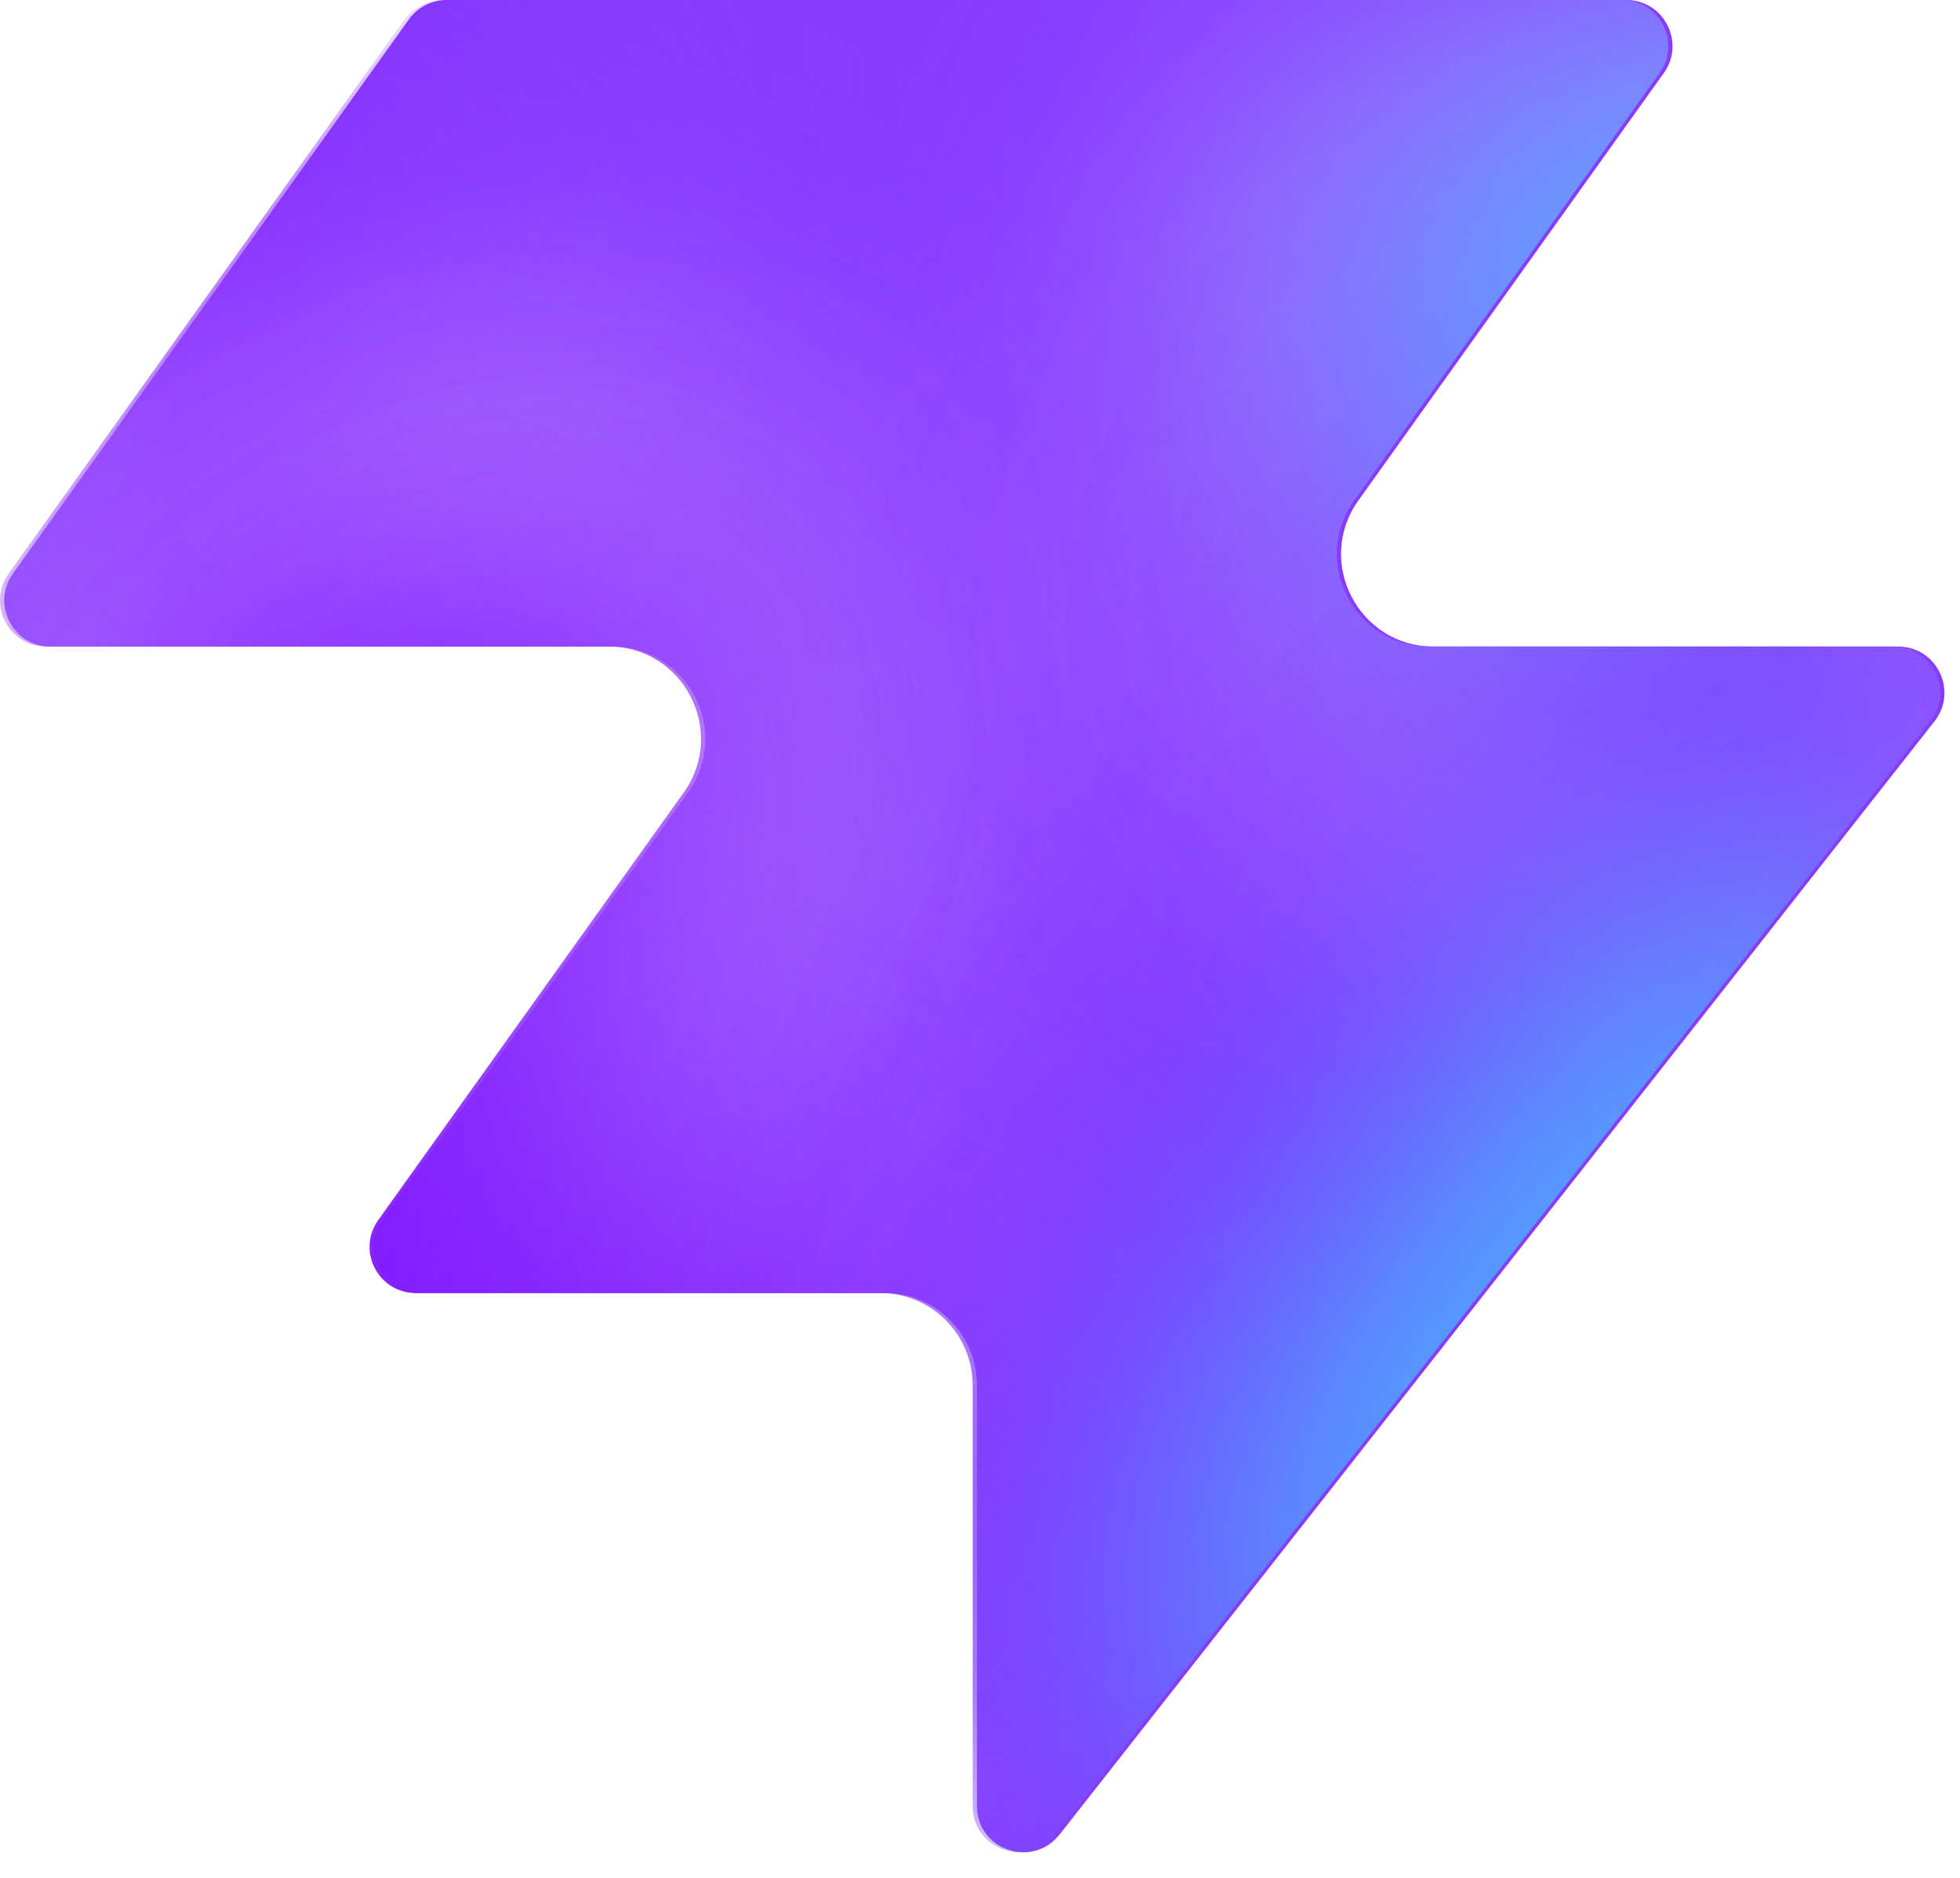
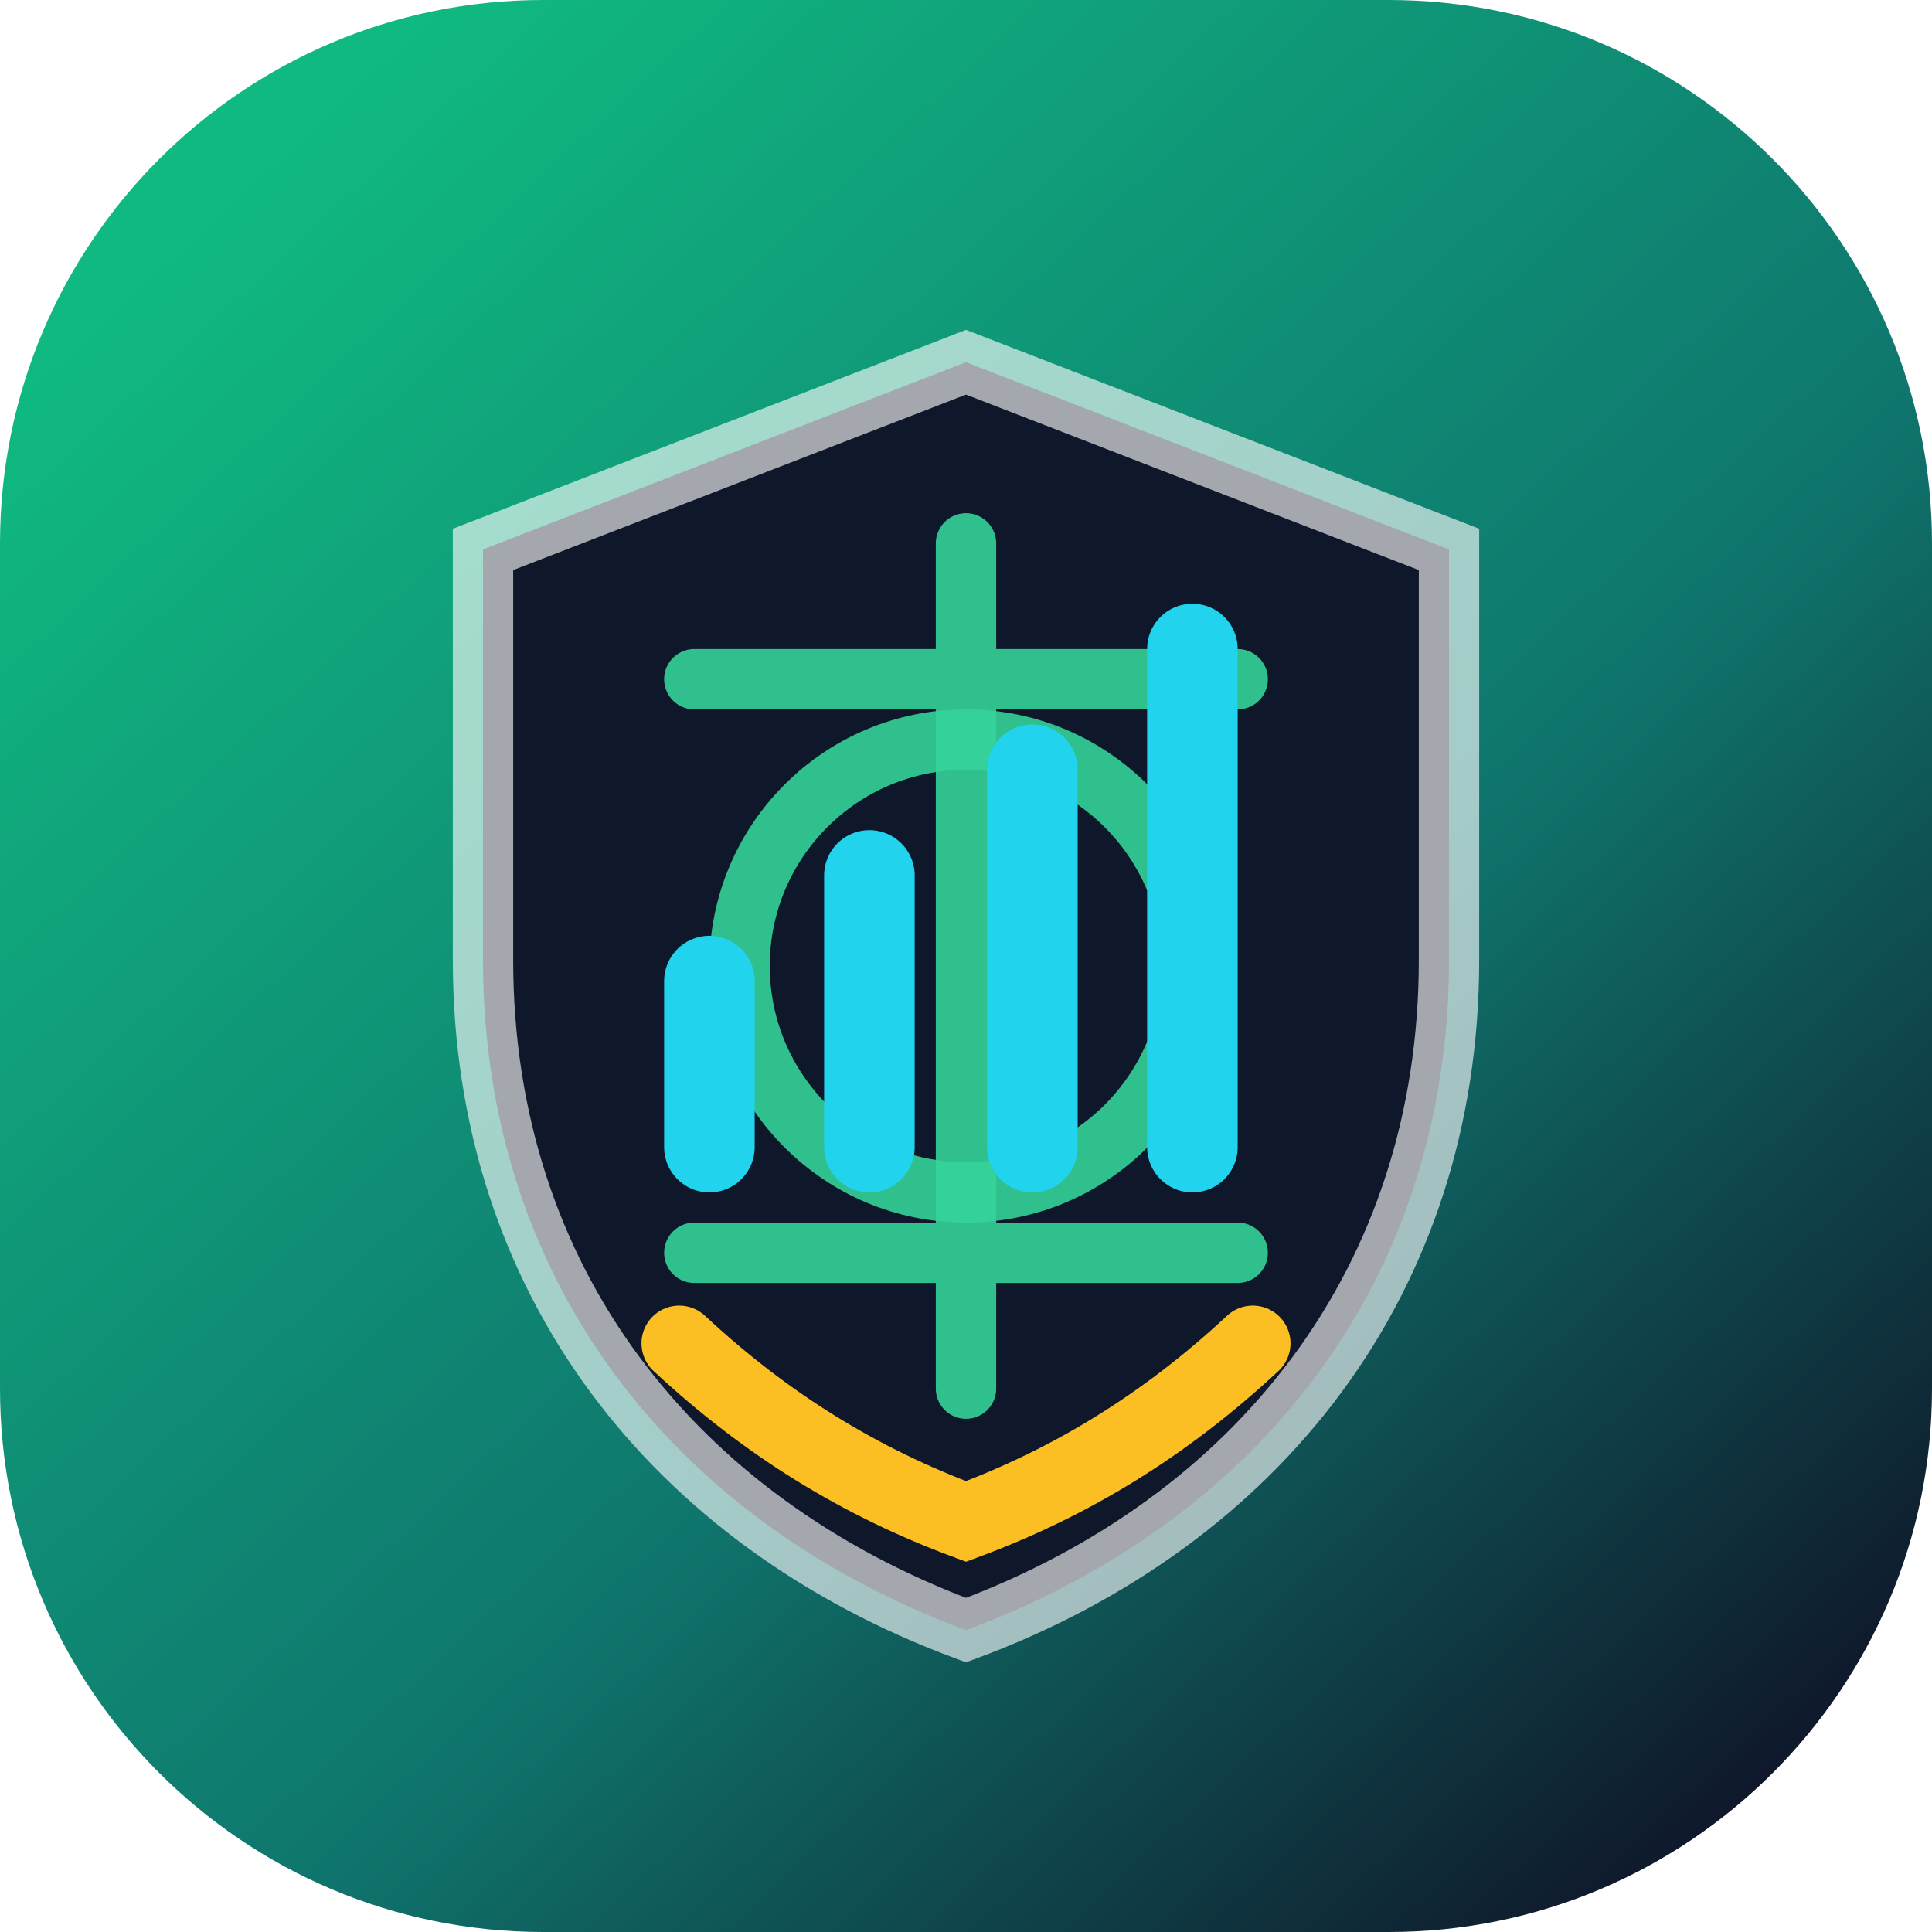
- <svg xmlns="http://www.w3.org/2000/svg" width="48" height="46" fill="none" viewBox="0 0 48 46">
-   <path fill="#863bff" d="M25.946 44.938c-.664.845-2.021.375-2.021-.698V33.937a2.26 2.26 0 0 0-2.262-2.262H10.287c-.92 0-1.456-1.04-.92-1.788l7.48-10.471c1.07-1.497 0-3.578-1.842-3.578H1.237c-.92 0-1.456-1.04-.92-1.788L10.013.474c.214-.297.556-.474.92-.474h28.894c.92 0 1.456 1.04.92 1.788l-7.48 10.471c-1.07 1.498 0 3.579 1.842 3.579h11.377c.943 0 1.473 1.088.89 1.83L25.947 44.94z" style="fill:#863bff;fill:color(display-p3 .525 .23 1);fill-opacity:1" />
-   <mask id="a" width="48" height="46" x="0" y="0" maskUnits="userSpaceOnUse" style="mask-type:alpha">
-     <path fill="#000" d="M25.842 44.938c-.664.844-2.021.375-2.021-.698V33.937a2.26 2.26 0 0 0-2.262-2.262H10.183c-.92 0-1.456-1.04-.92-1.788l7.48-10.471c1.07-1.498 0-3.579-1.842-3.579H1.133c-.92 0-1.456-1.04-.92-1.787L9.91.473c.214-.297.556-.474.92-.474h28.894c.92 0 1.456 1.04.92 1.788l-7.48 10.471c-1.07 1.498 0 3.578 1.842 3.578h11.377c.943 0 1.473 1.088.89 1.832L25.843 44.94z" style="fill:#000;fill-opacity:1" />
-   </mask>
-   <g mask="url(#a)">
-     <g filter="url(#b)">
-       <ellipse cx="5.508" cy="14.704" fill="#ede6ff" rx="5.508" ry="14.704" style="fill:#ede6ff;fill:color(display-p3 .927 .903 1);fill-opacity:1" transform="matrix(.00324 1 1 -.00324 -4.47 31.516)" />
-     </g>
-     <g filter="url(#c)">
-       <ellipse cx="10.399" cy="29.851" fill="#ede6ff" rx="10.399" ry="29.851" style="fill:#ede6ff;fill:color(display-p3 .927 .903 1);fill-opacity:1" transform="matrix(.00324 1 1 -.00324 -39.328 7.883)" />
-     </g>
-     <g filter="url(#d)">
-       <ellipse cx="5.508" cy="30.487" fill="#7e14ff" rx="5.508" ry="30.487" style="fill:#7e14ff;fill:color(display-p3 .492 .077 1);fill-opacity:1" transform="rotate(89.814 -25.913 -14.639)scale(1 -1)" />
-     </g>
-     <g filter="url(#e)">
-       <ellipse cx="5.508" cy="30.599" fill="#7e14ff" rx="5.508" ry="30.599" style="fill:#7e14ff;fill:color(display-p3 .492 .077 1);fill-opacity:1" transform="rotate(89.814 -32.644 -3.334)scale(1 -1)" />
-     </g>
-     <g filter="url(#f)">
-       <ellipse cx="5.508" cy="30.599" fill="#7e14ff" rx="5.508" ry="30.599" style="fill:#7e14ff;fill:color(display-p3 .492 .077 1);fill-opacity:1" transform="matrix(.00324 1 1 -.00324 -34.34 30.47)" />
-     </g>
-     <g filter="url(#g)">
-       <ellipse cx="14.072" cy="22.078" fill="#ede6ff" rx="14.072" ry="22.078" style="fill:#ede6ff;fill:color(display-p3 .927 .903 1);fill-opacity:1" transform="rotate(93.35 24.506 48.493)scale(-1 1)" />
-     </g>
-     <g filter="url(#h)">
-       <ellipse cx="3.47" cy="21.501" fill="#7e14ff" rx="3.47" ry="21.501" style="fill:#7e14ff;fill:color(display-p3 .492 .077 1);fill-opacity:1" transform="rotate(89.009 28.708 47.59)scale(-1 1)" />
-     </g>
-     <g filter="url(#i)">
-       <ellipse cx="3.47" cy="21.501" fill="#7e14ff" rx="3.47" ry="21.501" style="fill:#7e14ff;fill:color(display-p3 .492 .077 1);fill-opacity:1" transform="rotate(89.009 28.708 47.59)scale(-1 1)" />
-     </g>
-     <g filter="url(#j)">
-       <ellipse cx=".387" cy="8.972" fill="#7e14ff" rx="4.407" ry="29.108" style="fill:#7e14ff;fill:color(display-p3 .492 .077 1);fill-opacity:1" transform="rotate(39.51 .387 8.972)" />
-     </g>
-     <g filter="url(#k)">
-       <ellipse cx="47.523" cy="-6.092" fill="#7e14ff" rx="4.407" ry="29.108" style="fill:#7e14ff;fill:color(display-p3 .492 .077 1);fill-opacity:1" transform="rotate(37.892 47.523 -6.092)" />
-     </g>
-     <g filter="url(#l)">
-       <ellipse cx="41.412" cy="6.333" fill="#47bfff" rx="5.971" ry="9.665" style="fill:#47bfff;fill:color(display-p3 .28 .748 1);fill-opacity:1" transform="rotate(37.892 41.412 6.333)" />
-     </g>
-     <g filter="url(#m)">
-       <ellipse cx="-1.879" cy="38.332" fill="#7e14ff" rx="4.407" ry="29.108" style="fill:#7e14ff;fill:color(display-p3 .492 .077 1);fill-opacity:1" transform="rotate(37.892 -1.88 38.332)" />
-     </g>
-     <g filter="url(#n)">
-       <ellipse cx="-1.879" cy="38.332" fill="#7e14ff" rx="4.407" ry="29.108" style="fill:#7e14ff;fill:color(display-p3 .492 .077 1);fill-opacity:1" transform="rotate(37.892 -1.88 38.332)" />
-     </g>
-     <g filter="url(#o)">
-       <ellipse cx="35.651" cy="29.907" fill="#7e14ff" rx="4.407" ry="29.108" style="fill:#7e14ff;fill:color(display-p3 .492 .077 1);fill-opacity:1" transform="rotate(37.892 35.651 29.907)" />
-     </g>
-     <g filter="url(#p)">
-       <ellipse cx="38.418" cy="32.4" fill="#47bfff" rx="5.971" ry="15.297" style="fill:#47bfff;fill:color(display-p3 .28 .748 1);fill-opacity:1" transform="rotate(37.892 38.418 32.4)" />
-     </g>
-   </g>
+ <svg xmlns="http://www.w3.org/2000/svg" width="64" height="64" viewBox="0 0 64 64" fill="none">
+   <rect width="64" height="64" rx="18" fill="url(#bg)" />
+   <path d="M32 12L48 18.2V31.8C48 42.4 41.7 50.4 32 54C22.3 50.4 16 42.4 16 31.8V18.2L32 12Z" fill="#0F172A" stroke="rgba(255,255,255,0.62)" stroke-width="2" />
+   <path d="M23 22.5H41M23 41.5H41M32 18V46" stroke="#34D399" stroke-width="2" stroke-linecap="round" opacity="0.9" />
+   <circle cx="32" cy="32" r="7.5" stroke="#34D399" stroke-width="2" opacity="0.9" />
+   <path d="M23.5 38V32.5M28.8 38V29M34.2 38V25.5M39.5 38V21.5" stroke="#22D3EE" stroke-width="3" stroke-linecap="round" />
+   <path d="M22.5 44.5C25.4 47.2 28.5 49.1 32 50.4C35.5 49.1 38.6 47.2 41.5 44.5" stroke="#FBBF24" stroke-width="2.5" stroke-linecap="round" />
  <defs>
-     <filter id="b" width="60.045" height="41.654" x="-19.77" y="16.149" color-interpolation-filters="sRGB" filterUnits="userSpaceOnUse">
-       <feFlood flood-opacity="0" result="BackgroundImageFix" />
-       <feBlend in="SourceGraphic" in2="BackgroundImageFix" result="shape" />
-       <feGaussianBlur result="effect1_foregroundBlur_2002_17158" stdDeviation="7.659" />
-     </filter>
-     <filter id="c" width="90.34" height="51.437" x="-54.613" y="-7.533" color-interpolation-filters="sRGB" filterUnits="userSpaceOnUse">
-       <feFlood flood-opacity="0" result="BackgroundImageFix" />
-       <feBlend in="SourceGraphic" in2="BackgroundImageFix" result="shape" />
-       <feGaussianBlur result="effect1_foregroundBlur_2002_17158" stdDeviation="7.659" />
-     </filter>
-     <filter id="d" width="79.355" height="29.4" x="-49.64" y="2.03" color-interpolation-filters="sRGB" filterUnits="userSpaceOnUse">
-       <feFlood flood-opacity="0" result="BackgroundImageFix" />
-       <feBlend in="SourceGraphic" in2="BackgroundImageFix" result="shape" />
-       <feGaussianBlur result="effect1_foregroundBlur_2002_17158" stdDeviation="4.596" />
-     </filter>
-     <filter id="e" width="79.579" height="29.4" x="-45.045" y="20.029" color-interpolation-filters="sRGB" filterUnits="userSpaceOnUse">
-       <feFlood flood-opacity="0" result="BackgroundImageFix" />
-       <feBlend in="SourceGraphic" in2="BackgroundImageFix" result="shape" />
-       <feGaussianBlur result="effect1_foregroundBlur_2002_17158" stdDeviation="4.596" />
-     </filter>
-     <filter id="f" width="79.579" height="29.4" x="-43.513" y="21.178" color-interpolation-filters="sRGB" filterUnits="userSpaceOnUse">
-       <feFlood flood-opacity="0" result="BackgroundImageFix" />
-       <feBlend in="SourceGraphic" in2="BackgroundImageFix" result="shape" />
-       <feGaussianBlur result="effect1_foregroundBlur_2002_17158" stdDeviation="4.596" />
-     </filter>
-     <filter id="g" width="74.749" height="58.852" x="15.756" y="-17.901" color-interpolation-filters="sRGB" filterUnits="userSpaceOnUse">
-       <feFlood flood-opacity="0" result="BackgroundImageFix" />
-       <feBlend in="SourceGraphic" in2="BackgroundImageFix" result="shape" />
-       <feGaussianBlur result="effect1_foregroundBlur_2002_17158" stdDeviation="7.659" />
-     </filter>
-     <filter id="h" width="61.377" height="25.362" x="23.548" y="2.284" color-interpolation-filters="sRGB" filterUnits="userSpaceOnUse">
-       <feFlood flood-opacity="0" result="BackgroundImageFix" />
-       <feBlend in="SourceGraphic" in2="BackgroundImageFix" result="shape" />
-       <feGaussianBlur result="effect1_foregroundBlur_2002_17158" stdDeviation="4.596" />
-     </filter>
-     <filter id="i" width="61.377" height="25.362" x="23.548" y="2.284" color-interpolation-filters="sRGB" filterUnits="userSpaceOnUse">
-       <feFlood flood-opacity="0" result="BackgroundImageFix" />
-       <feBlend in="SourceGraphic" in2="BackgroundImageFix" result="shape" />
-       <feGaussianBlur result="effect1_foregroundBlur_2002_17158" stdDeviation="4.596" />
-     </filter>
-     <filter id="j" width="56.045" height="63.649" x="-27.636" y="-22.853" color-interpolation-filters="sRGB" filterUnits="userSpaceOnUse">
-       <feFlood flood-opacity="0" result="BackgroundImageFix" />
-       <feBlend in="SourceGraphic" in2="BackgroundImageFix" result="shape" />
-       <feGaussianBlur result="effect1_foregroundBlur_2002_17158" stdDeviation="4.596" />
-     </filter>
-     <filter id="k" width="54.814" height="64.646" x="20.116" y="-38.415" color-interpolation-filters="sRGB" filterUnits="userSpaceOnUse">
-       <feFlood flood-opacity="0" result="BackgroundImageFix" />
-       <feBlend in="SourceGraphic" in2="BackgroundImageFix" result="shape" />
-       <feGaussianBlur result="effect1_foregroundBlur_2002_17158" stdDeviation="4.596" />
-     </filter>
-     <filter id="l" width="33.541" height="35.313" x="24.641" y="-11.323" color-interpolation-filters="sRGB" filterUnits="userSpaceOnUse">
-       <feFlood flood-opacity="0" result="BackgroundImageFix" />
-       <feBlend in="SourceGraphic" in2="BackgroundImageFix" result="shape" />
-       <feGaussianBlur result="effect1_foregroundBlur_2002_17158" stdDeviation="4.596" />
-     </filter>
-     <filter id="m" width="54.814" height="64.646" x="-29.286" y="6.009" color-interpolation-filters="sRGB" filterUnits="userSpaceOnUse">
-       <feFlood flood-opacity="0" result="BackgroundImageFix" />
-       <feBlend in="SourceGraphic" in2="BackgroundImageFix" result="shape" />
-       <feGaussianBlur result="effect1_foregroundBlur_2002_17158" stdDeviation="4.596" />
-     </filter>
-     <filter id="n" width="54.814" height="64.646" x="-29.286" y="6.009" color-interpolation-filters="sRGB" filterUnits="userSpaceOnUse">
-       <feFlood flood-opacity="0" result="BackgroundImageFix" />
-       <feBlend in="SourceGraphic" in2="BackgroundImageFix" result="shape" />
-       <feGaussianBlur result="effect1_foregroundBlur_2002_17158" stdDeviation="4.596" />
-     </filter>
-     <filter id="o" width="54.814" height="64.646" x="8.244" y="-2.416" color-interpolation-filters="sRGB" filterUnits="userSpaceOnUse">
-       <feFlood flood-opacity="0" result="BackgroundImageFix" />
-       <feBlend in="SourceGraphic" in2="BackgroundImageFix" result="shape" />
-       <feGaussianBlur result="effect1_foregroundBlur_2002_17158" stdDeviation="4.596" />
-     </filter>
-     <filter id="p" width="39.409" height="43.623" x="18.713" y="10.588" color-interpolation-filters="sRGB" filterUnits="userSpaceOnUse">
-       <feFlood flood-opacity="0" result="BackgroundImageFix" />
-       <feBlend in="SourceGraphic" in2="BackgroundImageFix" result="shape" />
-       <feGaussianBlur result="effect1_foregroundBlur_2002_17158" stdDeviation="4.596" />
-     </filter>
+     <linearGradient id="bg" x1="8" y1="6" x2="58" y2="60" gradientUnits="userSpaceOnUse">
+       <stop stop-color="#10B981" />
+       <stop offset="0.58" stop-color="#0F766E" />
+       <stop offset="1" stop-color="#0F172A" />
+     </linearGradient>
  </defs>
</svg>
